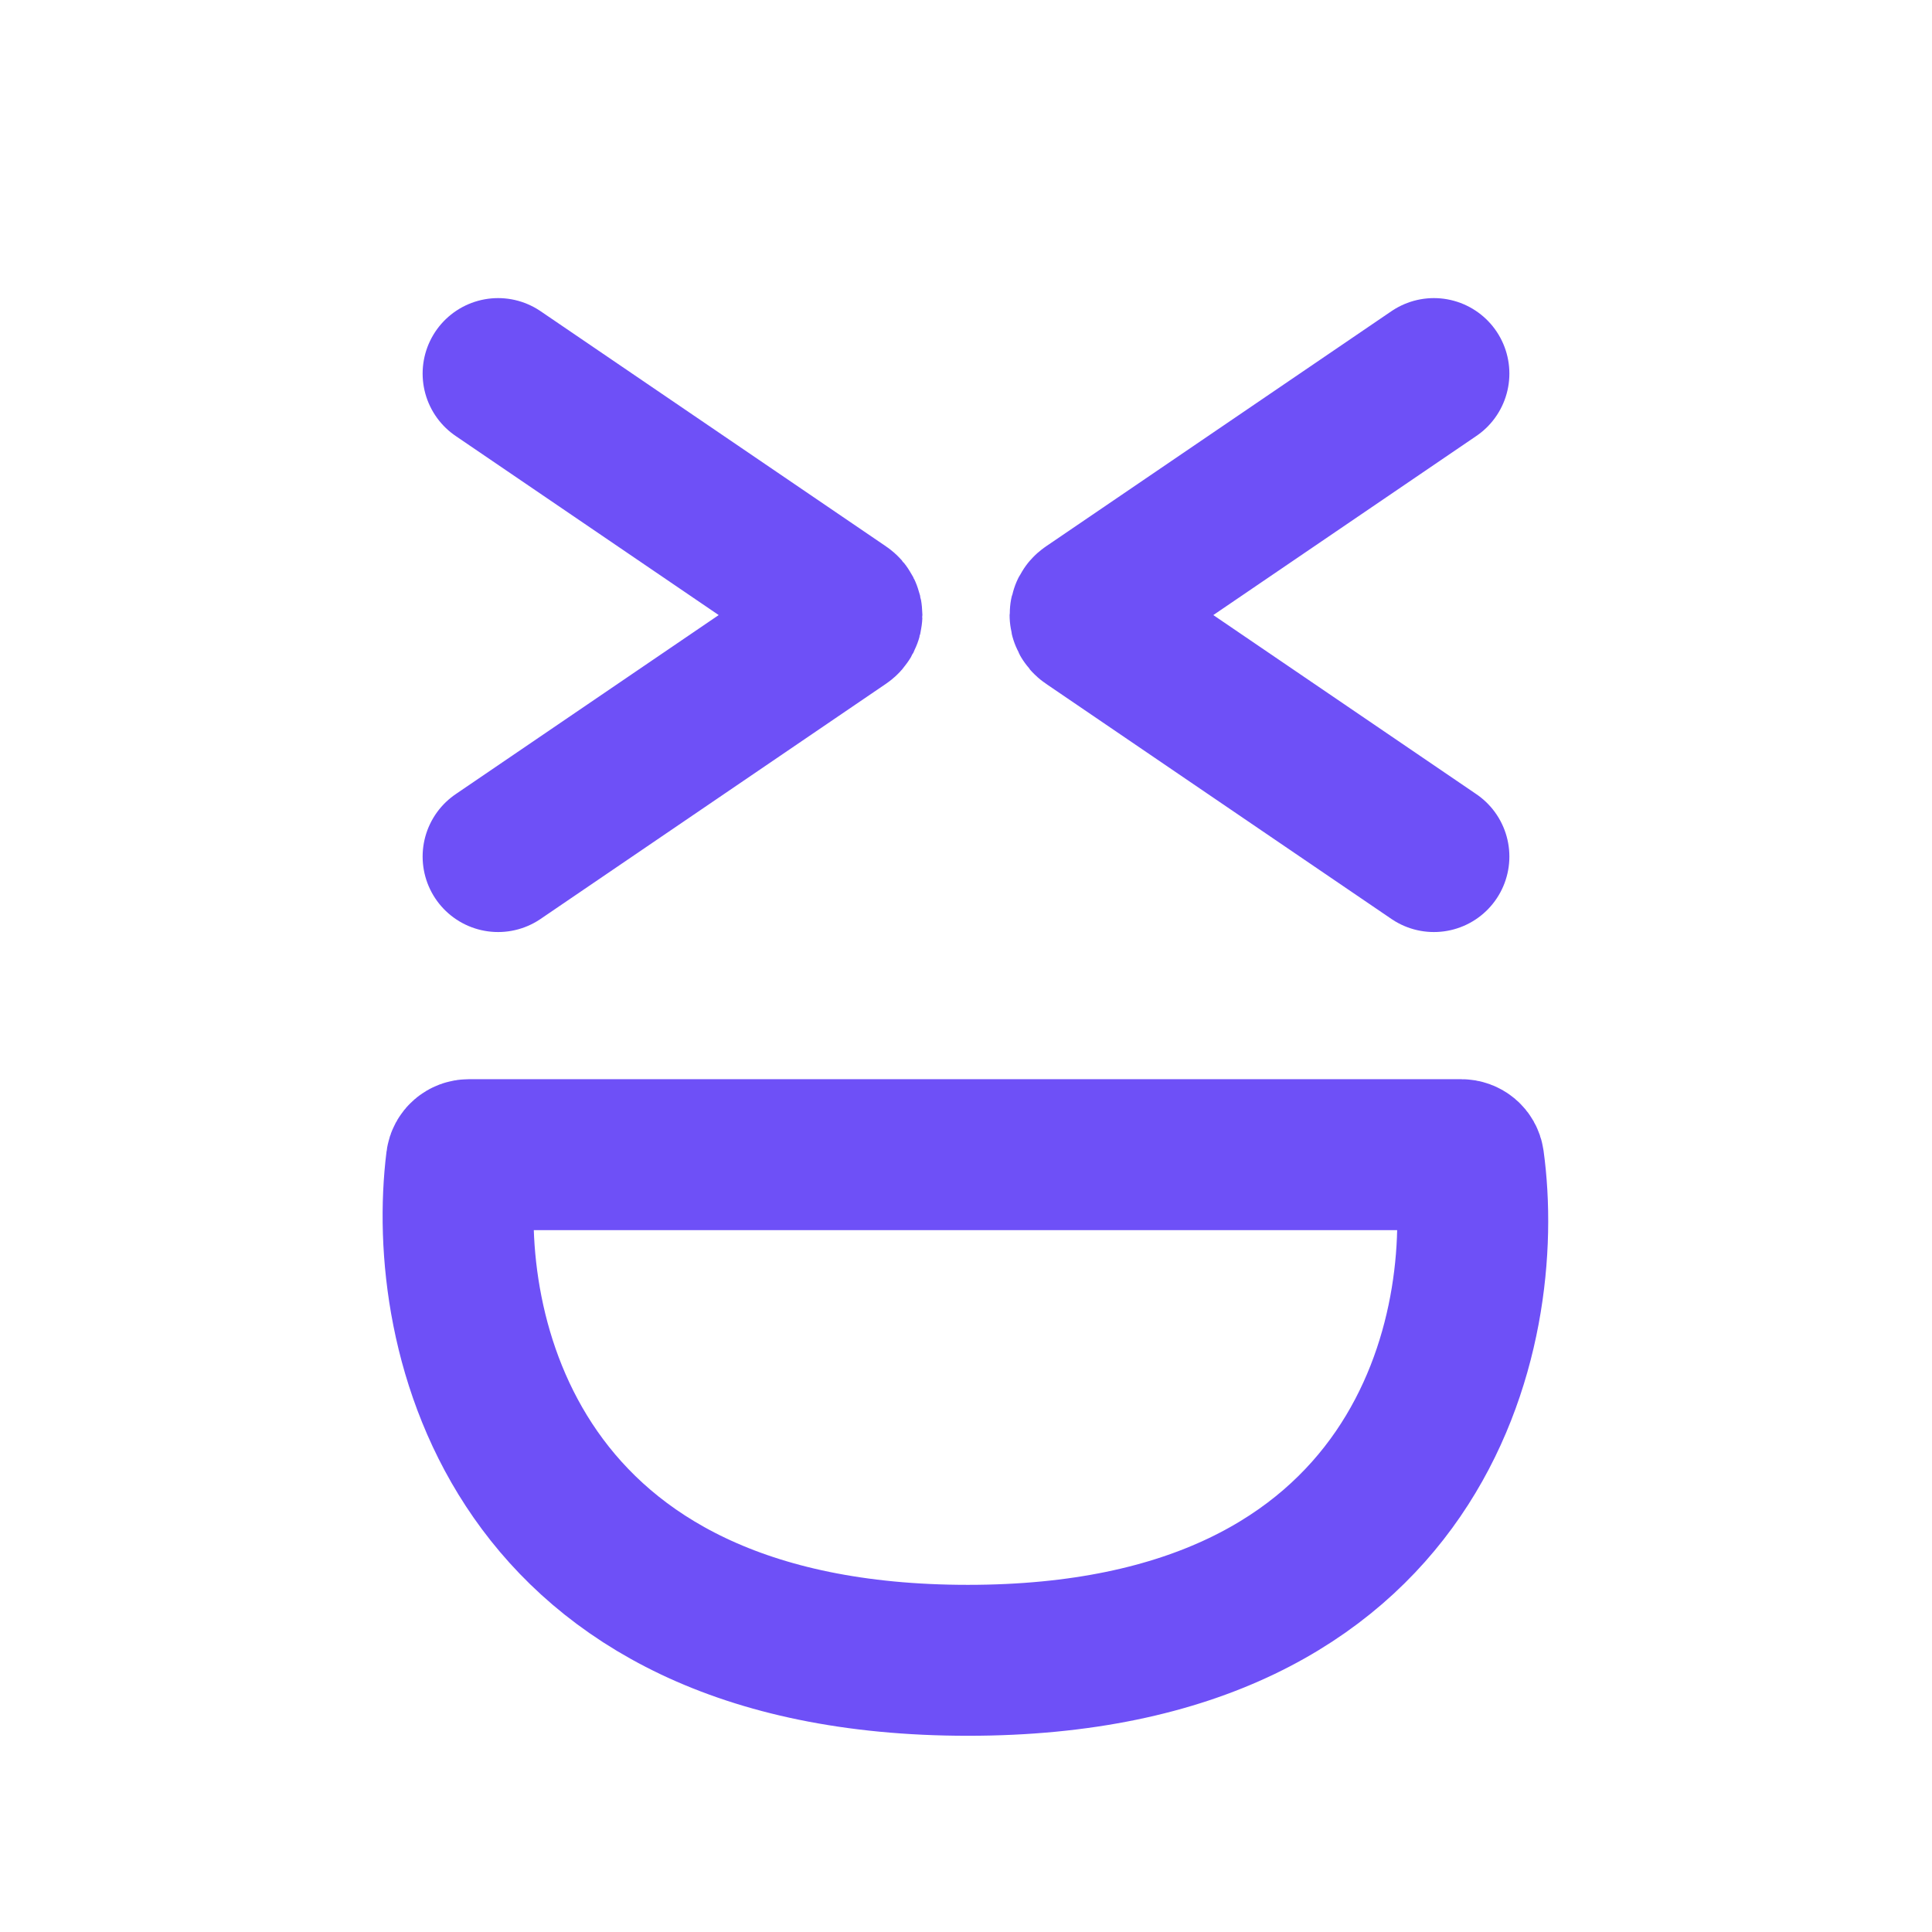
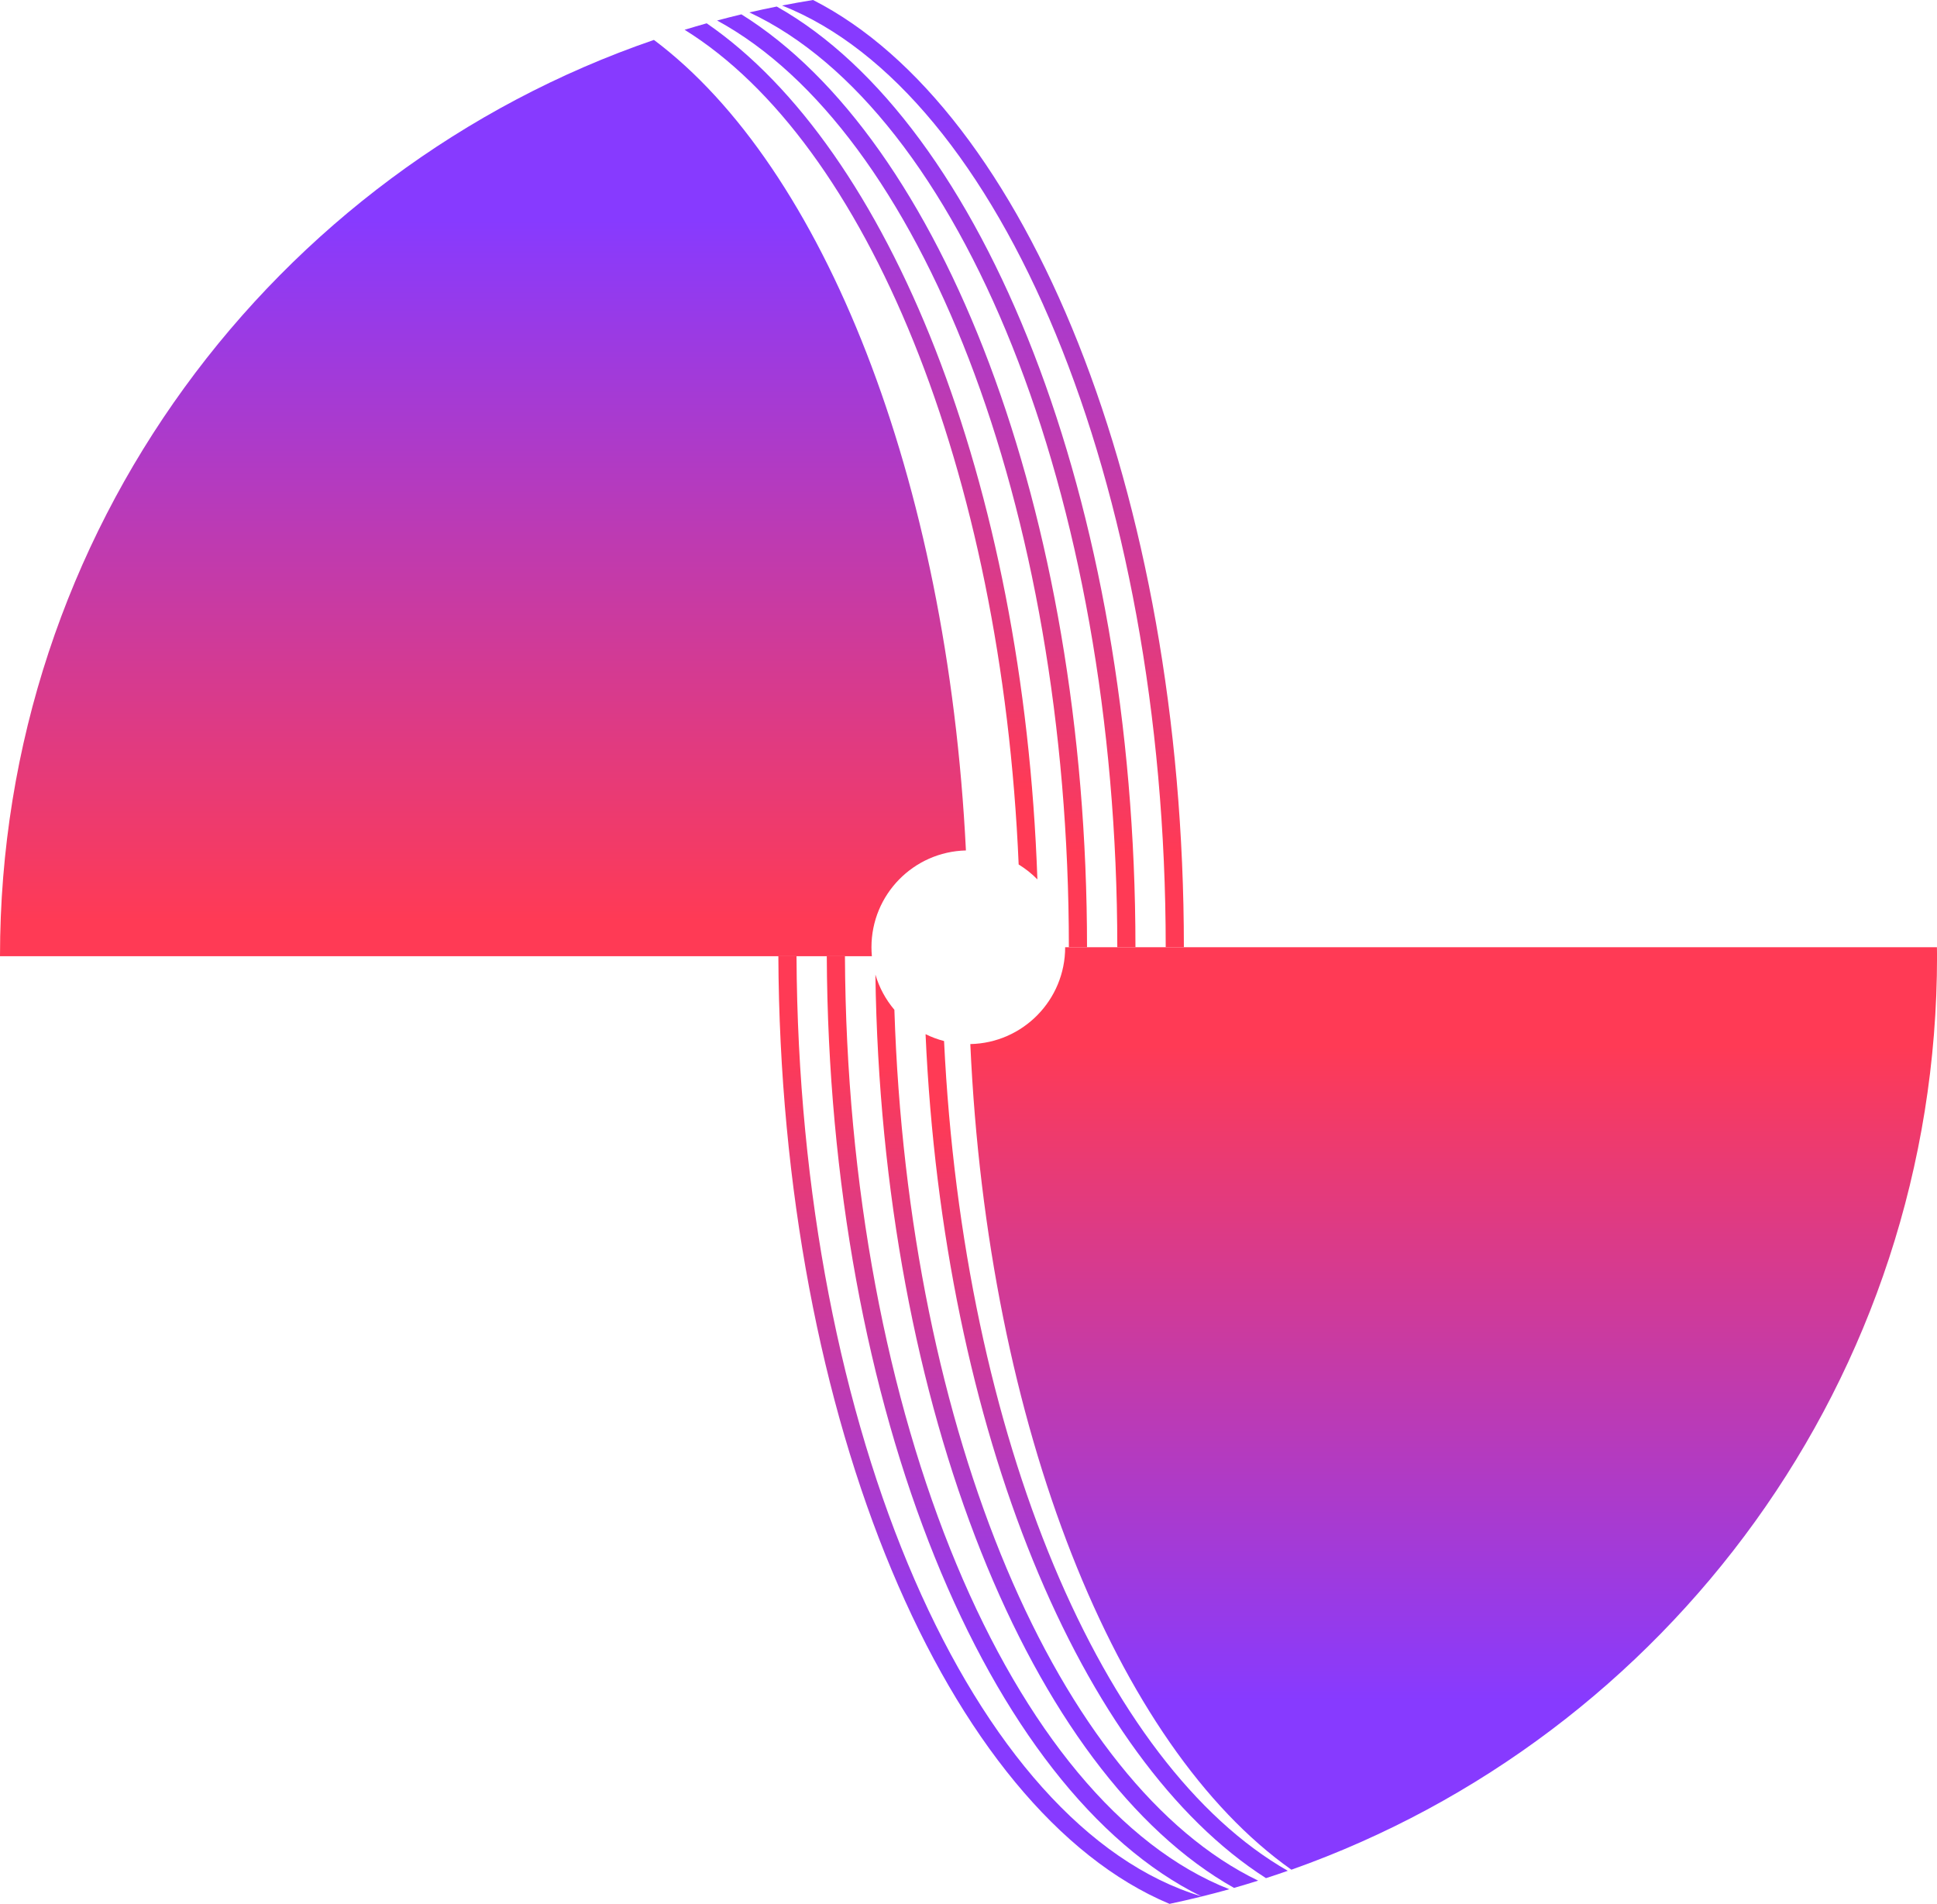
- <svg xmlns="http://www.w3.org/2000/svg" width="512" height="512" viewBox="0 0 512 512" fill="none">
-   <path d="M124.236 306H387.286C388.272 306 389.109 306.691 389.244 307.669C395.396 352.387 377.378 440 256.5 440C135.628 440 116.631 352.884 122.274 307.694C122.398 306.705 123.24 306 124.236 306Z" stroke="#6E50F7" stroke-width="40" stroke-linecap="round" />
-   <path d="M132 99L223.572 161.347C224.738 162.141 224.738 163.859 223.572 164.653L132 227" stroke="#6E50F7" stroke-width="40" stroke-linecap="round" />
-   <path d="M380 99L288.428 161.347C287.262 162.141 287.262 163.859 288.428 164.653L380 227" stroke="#6E50F7" stroke-width="40" stroke-linecap="round" />
+ <svg xmlns="http://www.w3.org/2000/svg" xmlns:xlink="http://www.w3.org/1999/xlink" id="Layer_1" viewBox="0 0 512 503.16">
+   <defs>
+     <style>.cls-1{fill:url(#linear-gradient);}.cls-2{fill:url(#linear-gradient-8);}.cls-3{fill:url(#linear-gradient-9);}.cls-4{fill:url(#linear-gradient-3);}.cls-5{fill:url(#linear-gradient-4);}.cls-6{fill:url(#linear-gradient-2);}.cls-7{fill:url(#linear-gradient-6);}.cls-8{fill:url(#linear-gradient-7);}.cls-9{fill:url(#linear-gradient-5);}</style>
+     <linearGradient id="linear-gradient" x1="249.1" y1="22.79" x2="249.1" y2="225.39" gradientTransform="matrix(1, 0, 0, 1, 0, 0)" gradientUnits="userSpaceOnUse">
+       <stop offset="0" stop-color="#873aff" />
+       <stop offset="1" stop-color="#ff3a55" />
+     </linearGradient>
+     <linearGradient id="linear-gradient-2" x1="238.44" y1="22.79" x2="238.44" y2="225.39" xlink:href="#linear-gradient" />
+     <linearGradient id="linear-gradient-3" x1="259.82" y1="22.79" x2="259.82" y2="225.39" xlink:href="#linear-gradient" />
+     <linearGradient id="linear-gradient-4" x1="265.35" y1="276.91" x2="265.35" y2="441.96" gradientTransform="matrix(1, 0, 0, 1, 0, 0)" gradientUnits="userSpaceOnUse">
+       <stop offset="0" stop-color="#ff3a55" />
+       <stop offset="1" stop-color="#873aff" />
+     </linearGradient>
+     <linearGradient id="linear-gradient-5" x1="227.59" y1="21.57" x2="227.59" y2="209.29" xlink:href="#linear-gradient" />
+     <linearGradient id="linear-gradient-6" x1="281.98" y1="281.3" x2="281.98" y2="443.09" xlink:href="#linear-gradient-4" />
+     <linearGradient id="linear-gradient-7" x1="292.52" y1="295.47" x2="292.52" y2="446.56" xlink:href="#linear-gradient-4" />
+     <linearGradient id="linear-gradient-8" x1="127.66" y1="58.22" x2="127.66" y2="243.34" xlink:href="#linear-gradient" />
+     <linearGradient id="linear-gradient-9" x1="384.24" y1="449.4" x2="384.24" y2="276.35" xlink:href="#linear-gradient" />
+   </defs>
+   <path class="cls-1" d="M295.33,250.34h4.8c0-118.05-40.16-217.84-94.82-248.61-2.42,.49-4.84,.99-7.24,1.55,55.65,26.02,97.26,126.9,97.26,247.06Z" />
+   <path class="cls-6" d="M282.53,250.34h4.8c0-115.54-38.47-213.59-91.36-246.55-2.15,.52-4.29,1.06-6.42,1.63,53.49,29.08,92.98,127.86,92.98,244.92Z" />
+   <path class="cls-4" d="M214.91,0c-2.75,.44-5.47,.93-8.19,1.46,57.72,22.83,101.41,125.75,101.41,248.88h4.8c0-120.34-41.73-221.73-98.02-250.34Z" />
+   <path class="cls-5" d="M223.34,252.71h-4.8c.55,119.98,42.57,220.7,98.98,248.45-60.08-18.1-106.4-122.44-106.98-248.45h-4.8c.56,123.1,44.78,225.91,103.4,250.45,5.33-1.13,10.6-2.42,15.81-3.87-57.45-22.52-101.05-124.35-101.61-246.58Z" />
+   <path class="cls-9" d="M274.21,232.41c-3.65-105.04-39.13-193.02-87.41-226.25-1.96,.55-3.9,1.12-5.84,1.71,48.02,29.8,83.87,116.28,88.3,220.6,1.81,1.11,3.47,2.43,4.95,3.94Z" />
+   <path class="cls-7" d="M236.41,266.87c-2.27-2.68-4-5.84-5.02-9.3,1.6,114.89,41.23,211.25,94.79,241.37,2.14-.61,4.27-1.25,6.39-1.92-52.67-25.38-92.57-117.94-96.16-230.15Z" />
+   <path class="cls-8" d="M249.54,275.13c-1.7-.44-3.34-1.05-4.89-1.82,4.68,104.8,41.07,191.82,89.98,223.05,1.93-.62,3.86-1.27,5.77-1.94-48.92-27.93-85.8-114.34-90.86-219.29Z" />
+   <path class="cls-2" d="M230.35,250.34c0-13.93,11.12-25.25,24.97-25.58-4.89-98.58-37.74-180.69-82.47-214.21C72.29,45.07,0,140.44,0,252.71H230.46c-.07-.78-.11-1.57-.11-2.37Z" />
+   <path class="cls-3" d="M511.97,250.34h-230.42c0,13.96-11.18,25.31-25.07,25.59,4.56,101.3,38.62,185.55,84.87,218.2,99.42-35.15,170.66-129.94,170.66-241.4,0-.8-.02-1.59-.03-2.39Z" />
</svg>
